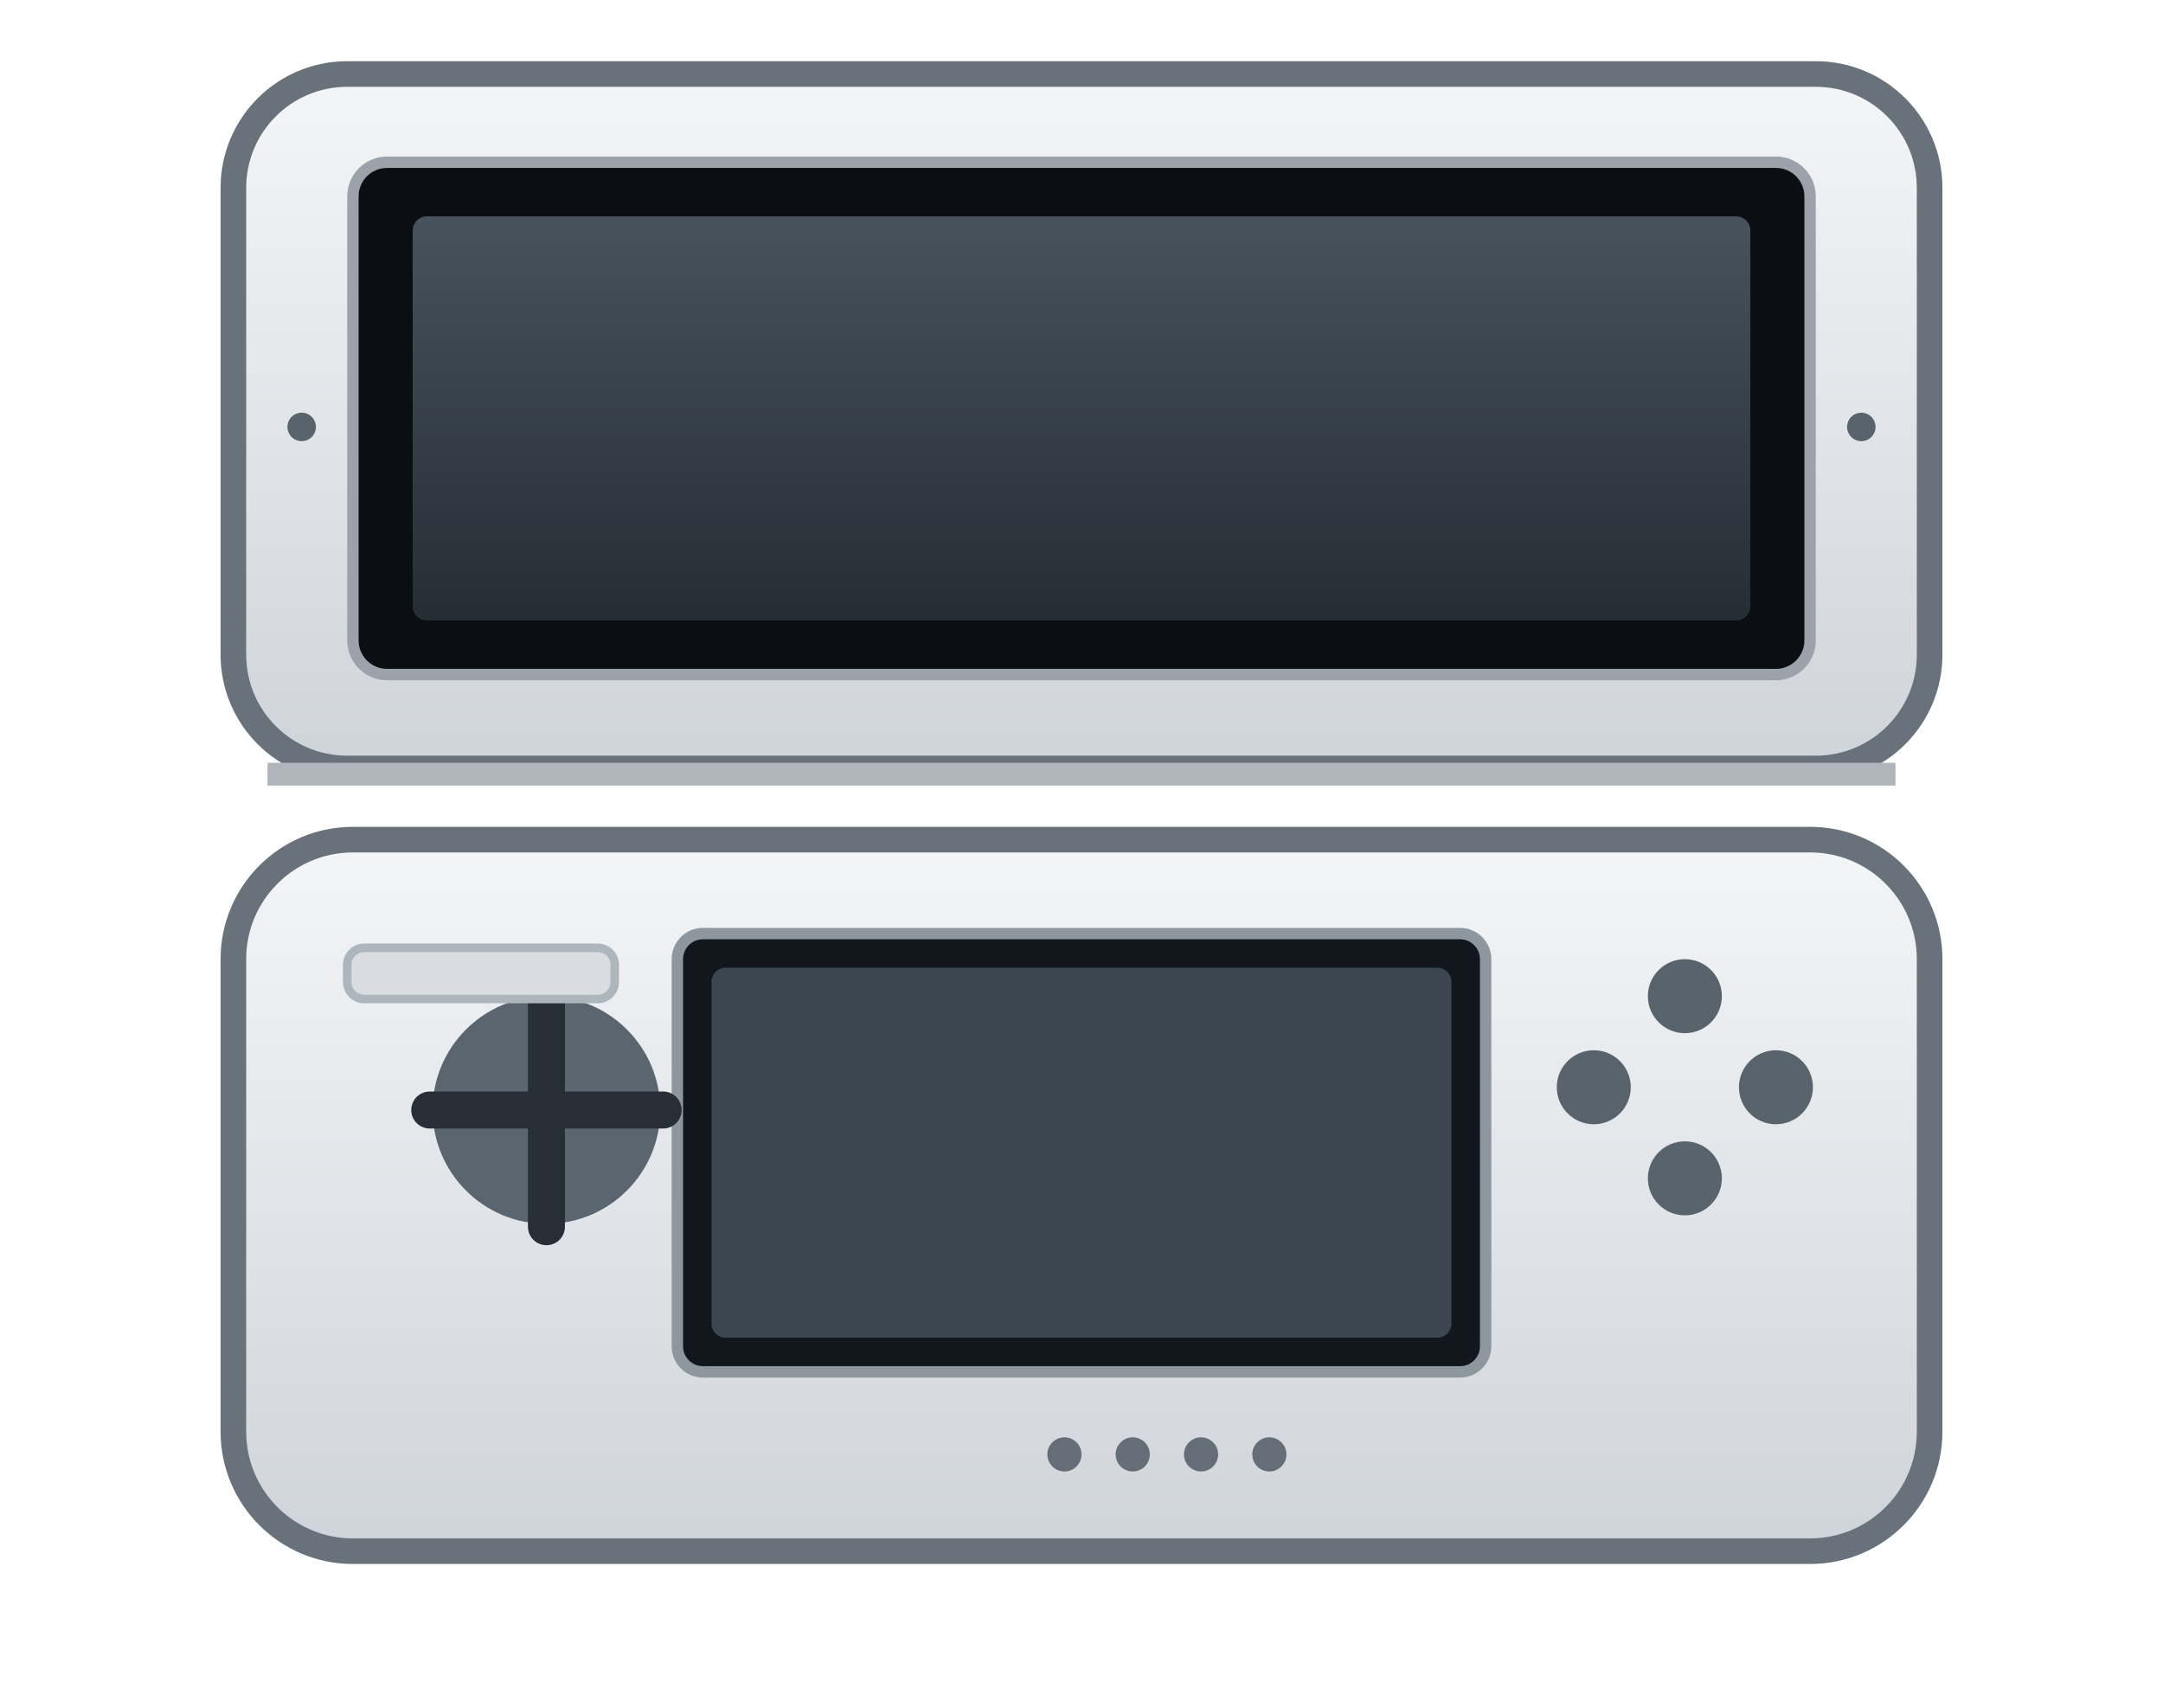
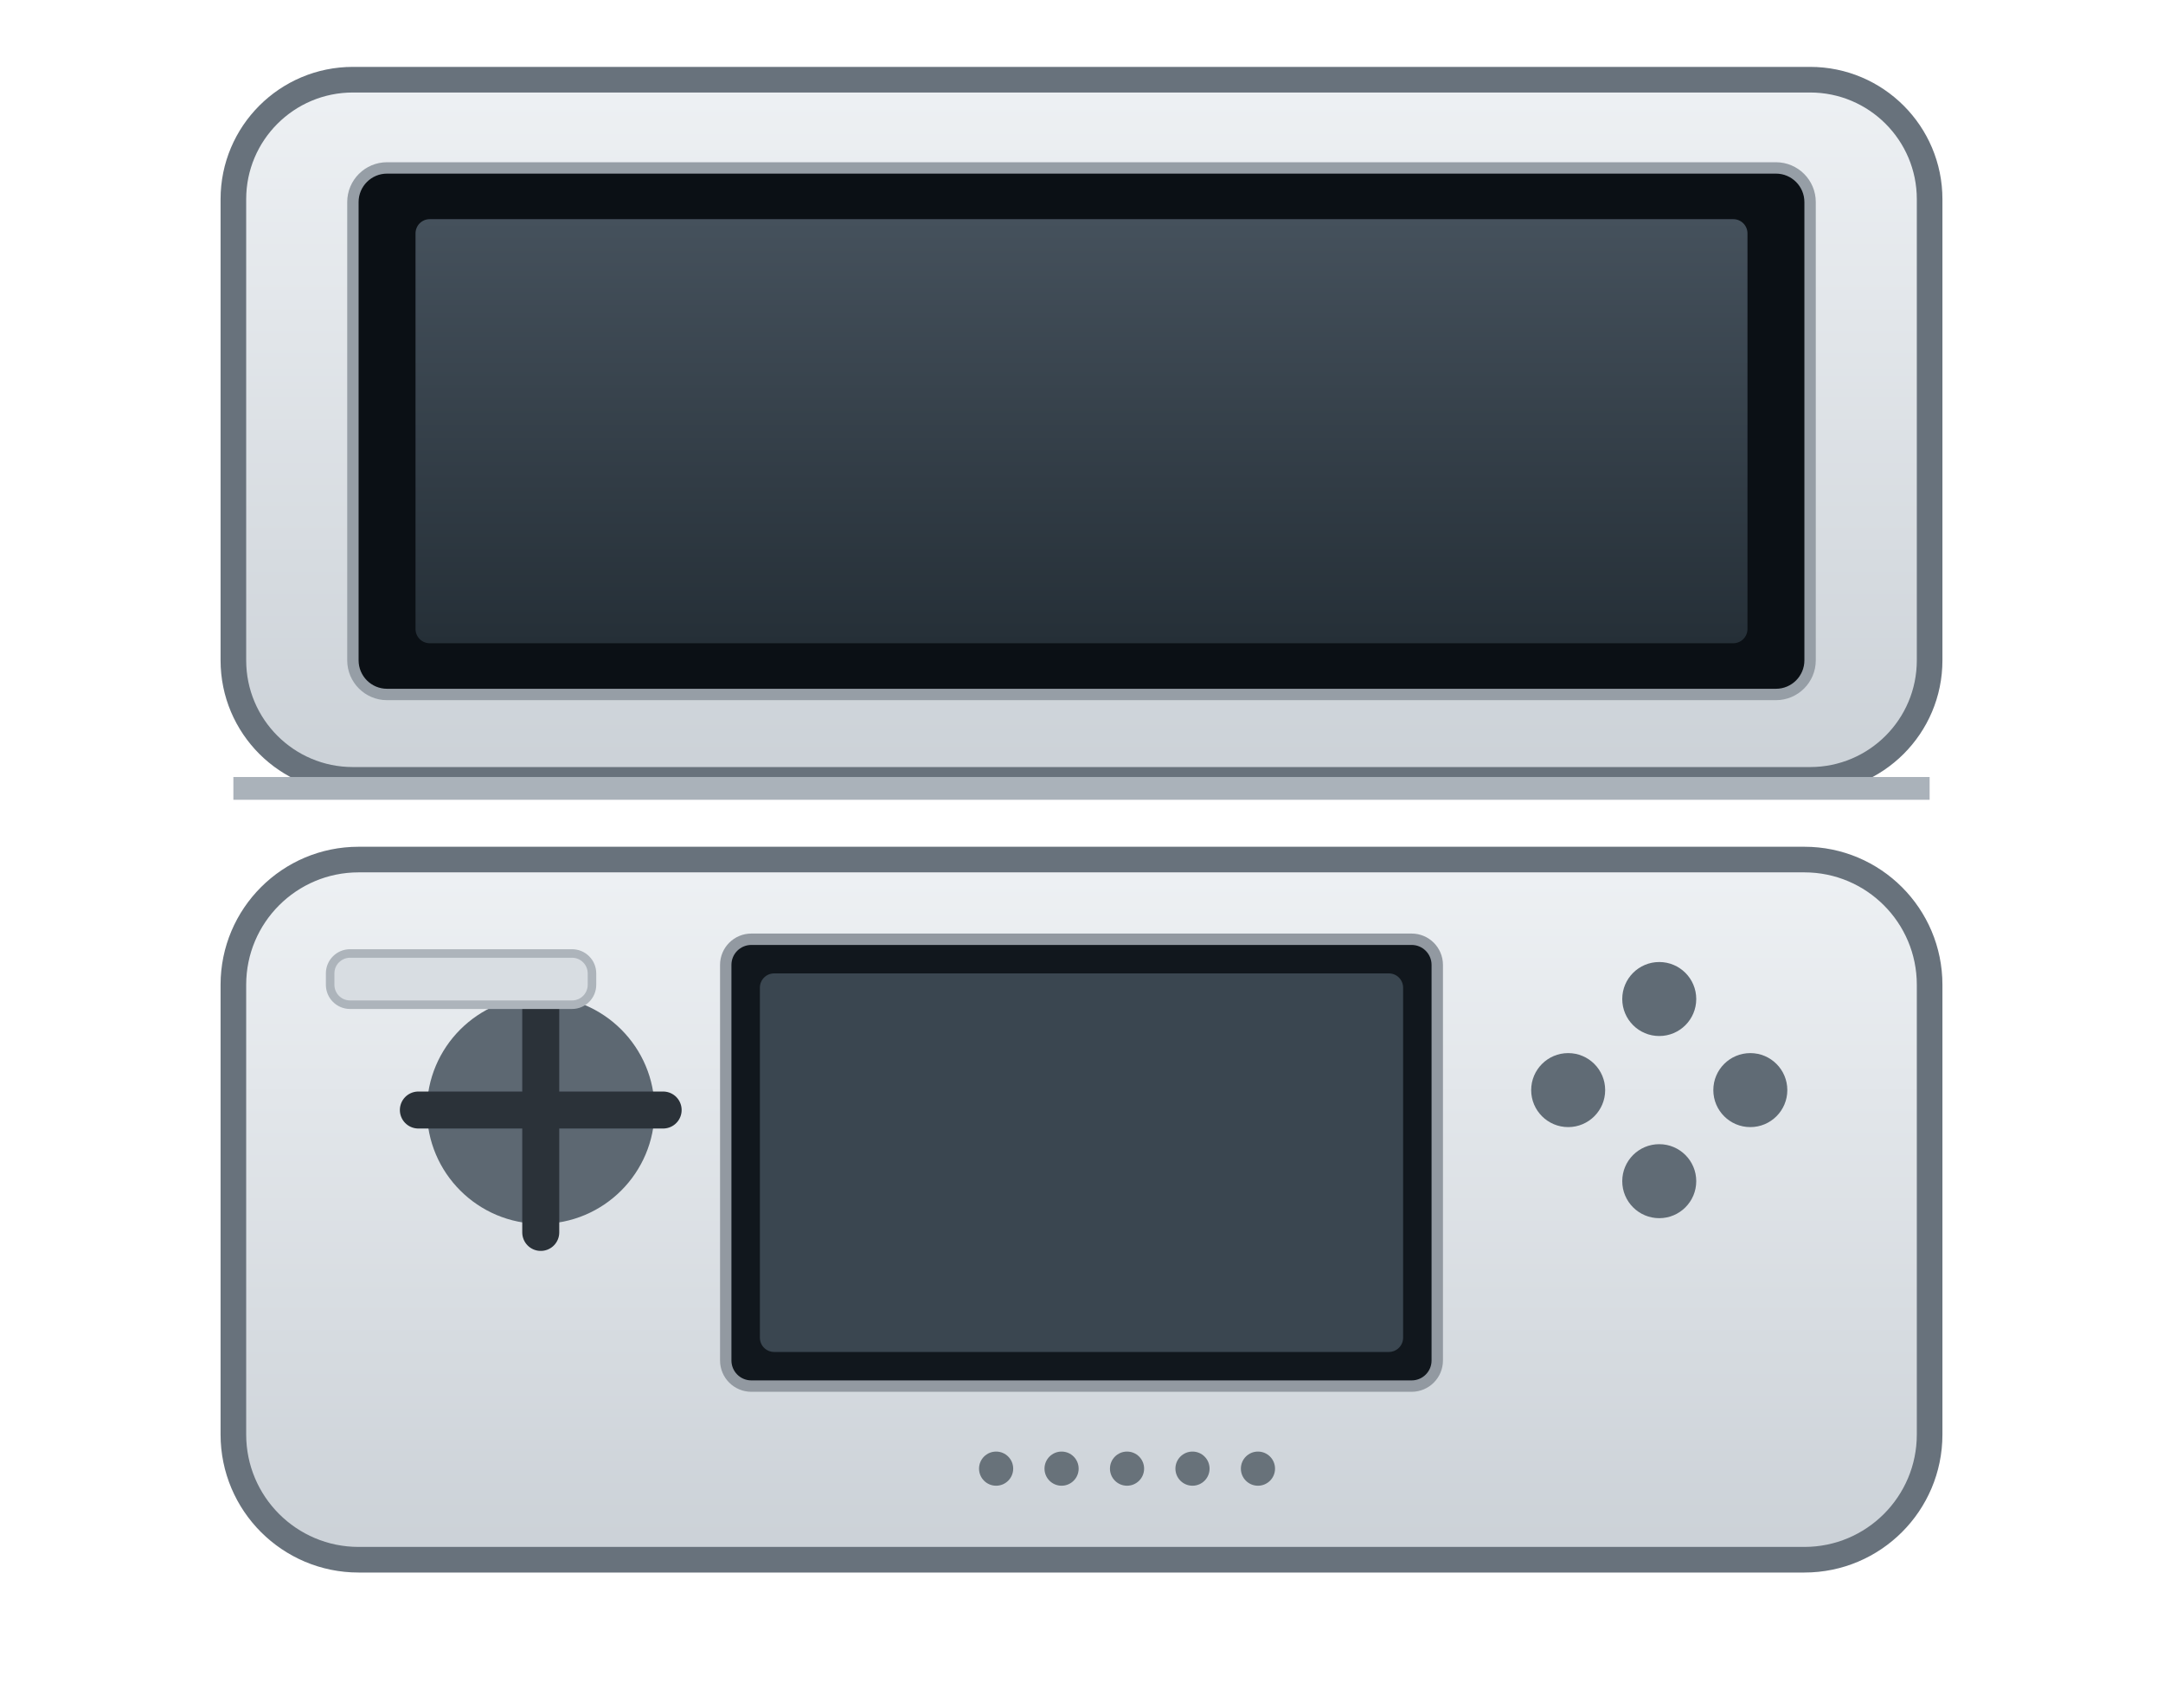
<svg xmlns="http://www.w3.org/2000/svg" viewBox="0 0 760 600" role="img" aria-label="Nintendo DS handheld illustration">
  <defs>
    <linearGradient id="shell" x1="0" y1="0" x2="0" y2="1">
-       <stop stop-color="#f4f5f7" />
-       <stop offset="1" stop-color="#cfd4da" />
+       <stop stop-color="#eef1f4" />
+       <stop offset="1" stop-color="#cbd1d7" />
    </linearGradient>
    <linearGradient id="screen" x1="0" y1="0" x2="0" y2="1">
-       <stop stop-color="#47525d" />
-       <stop offset="1" stop-color="#252d34" />
+       <stop stop-color="#45515c" />
+       <stop offset="1" stop-color="#252f37" />
    </linearGradient>
  </defs>
-   <rect x="82" y="26" width="596" height="244" rx="40" fill="url(#shell)" stroke="#69727b" stroke-width="9" />
-   <rect x="124" y="57" width="512" height="180" rx="12" fill="#0b0f13" stroke="#9ba2a9" stroke-width="4" />
-   <rect x="145" y="76" width="470" height="142" rx="5" fill="url(#screen)" />
-   <circle cx="106" cy="150" r="5" fill="#59636c" />
-   <circle cx="654" cy="150" r="5" fill="#59636c" />
-   <path d="M94 272h572" stroke="#afb5bb" stroke-width="8" />
-   <rect x="82" y="295" width="596" height="250" rx="42" fill="url(#shell)" stroke="#69727b" stroke-width="9" />
-   <rect x="238" y="328" width="284" height="154" rx="9" fill="#11171d" stroke="#8e969e" stroke-width="4" />
-   <rect x="250" y="340" width="260" height="130" rx="5" fill="#3b4650" />
-   <circle cx="192" cy="390" r="40" fill="#5b656f" />
-   <path d="M151 390h82M192 349v82" stroke="#272e35" stroke-width="13" stroke-linecap="round" />
-   <circle cx="560" cy="382" r="13" fill="#59636c" />
-   <circle cx="592" cy="350" r="13" fill="#59636c" />
-   <circle cx="624" cy="382" r="13" fill="#59636c" />
-   <circle cx="592" cy="414" r="13" fill="#59636c" />
-   <rect x="122" y="333" width="94" height="18" rx="6" fill="#d9dde1" stroke="#aeb6bd" stroke-width="3" />
-   <circle cx="374" cy="511" r="6" fill="#656e77" />
-   <circle cx="398" cy="511" r="6" fill="#656e77" />
-   <circle cx="422" cy="511" r="6" fill="#656e77" />
-   <circle cx="446" cy="511" r="6" fill="#656e77" />
+   <rect x="82" y="28" width="596" height="246" rx="42" fill="url(#shell)" stroke="#68727c" stroke-width="9" />
+   <rect x="124" y="59" width="512" height="185" rx="12" fill="#0b1015" stroke="#969ea6" stroke-width="4" />
+   <rect x="146" y="77" width="468" height="149" rx="5" fill="url(#screen)" />
+   <path d="M82 277h596" stroke="#aab2ba" stroke-width="8" />
+   <rect x="82" y="302" width="596" height="246" rx="44" fill="url(#shell)" stroke="#68727c" stroke-width="9" />
+   <rect x="255" y="330" width="250" height="157" rx="9" fill="#11171d" stroke="#9299a1" stroke-width="4" />
+   <rect x="267" y="342" width="226" height="133" rx="5" fill="#3a4650" />
+   <circle cx="190" cy="390" r="40" fill="#5d6872" />
+   <path d="M147 390h86M190 347v86" stroke="#2b3239" stroke-width="13" stroke-linecap="round" />
+   <circle cx="551" cy="383" r="13" fill="#606b75" />
+   <circle cx="583" cy="351" r="13" fill="#606b75" />
+   <circle cx="615" cy="383" r="13" fill="#606b75" />
+   <circle cx="583" cy="415" r="13" fill="#606b75" />
+   <rect x="116" y="335" width="92" height="18" rx="7" fill="#d8dde2" stroke="#adb4bb" stroke-width="3" />
+   <circle cx="350" cy="516" r="6" fill="#68727a" />
+   <circle cx="373" cy="516" r="6" fill="#68727a" />
+   <circle cx="396" cy="516" r="6" fill="#68727a" />
+   <circle cx="419" cy="516" r="6" fill="#68727a" />
+   <circle cx="442" cy="516" r="6" fill="#68727a" />
</svg>
